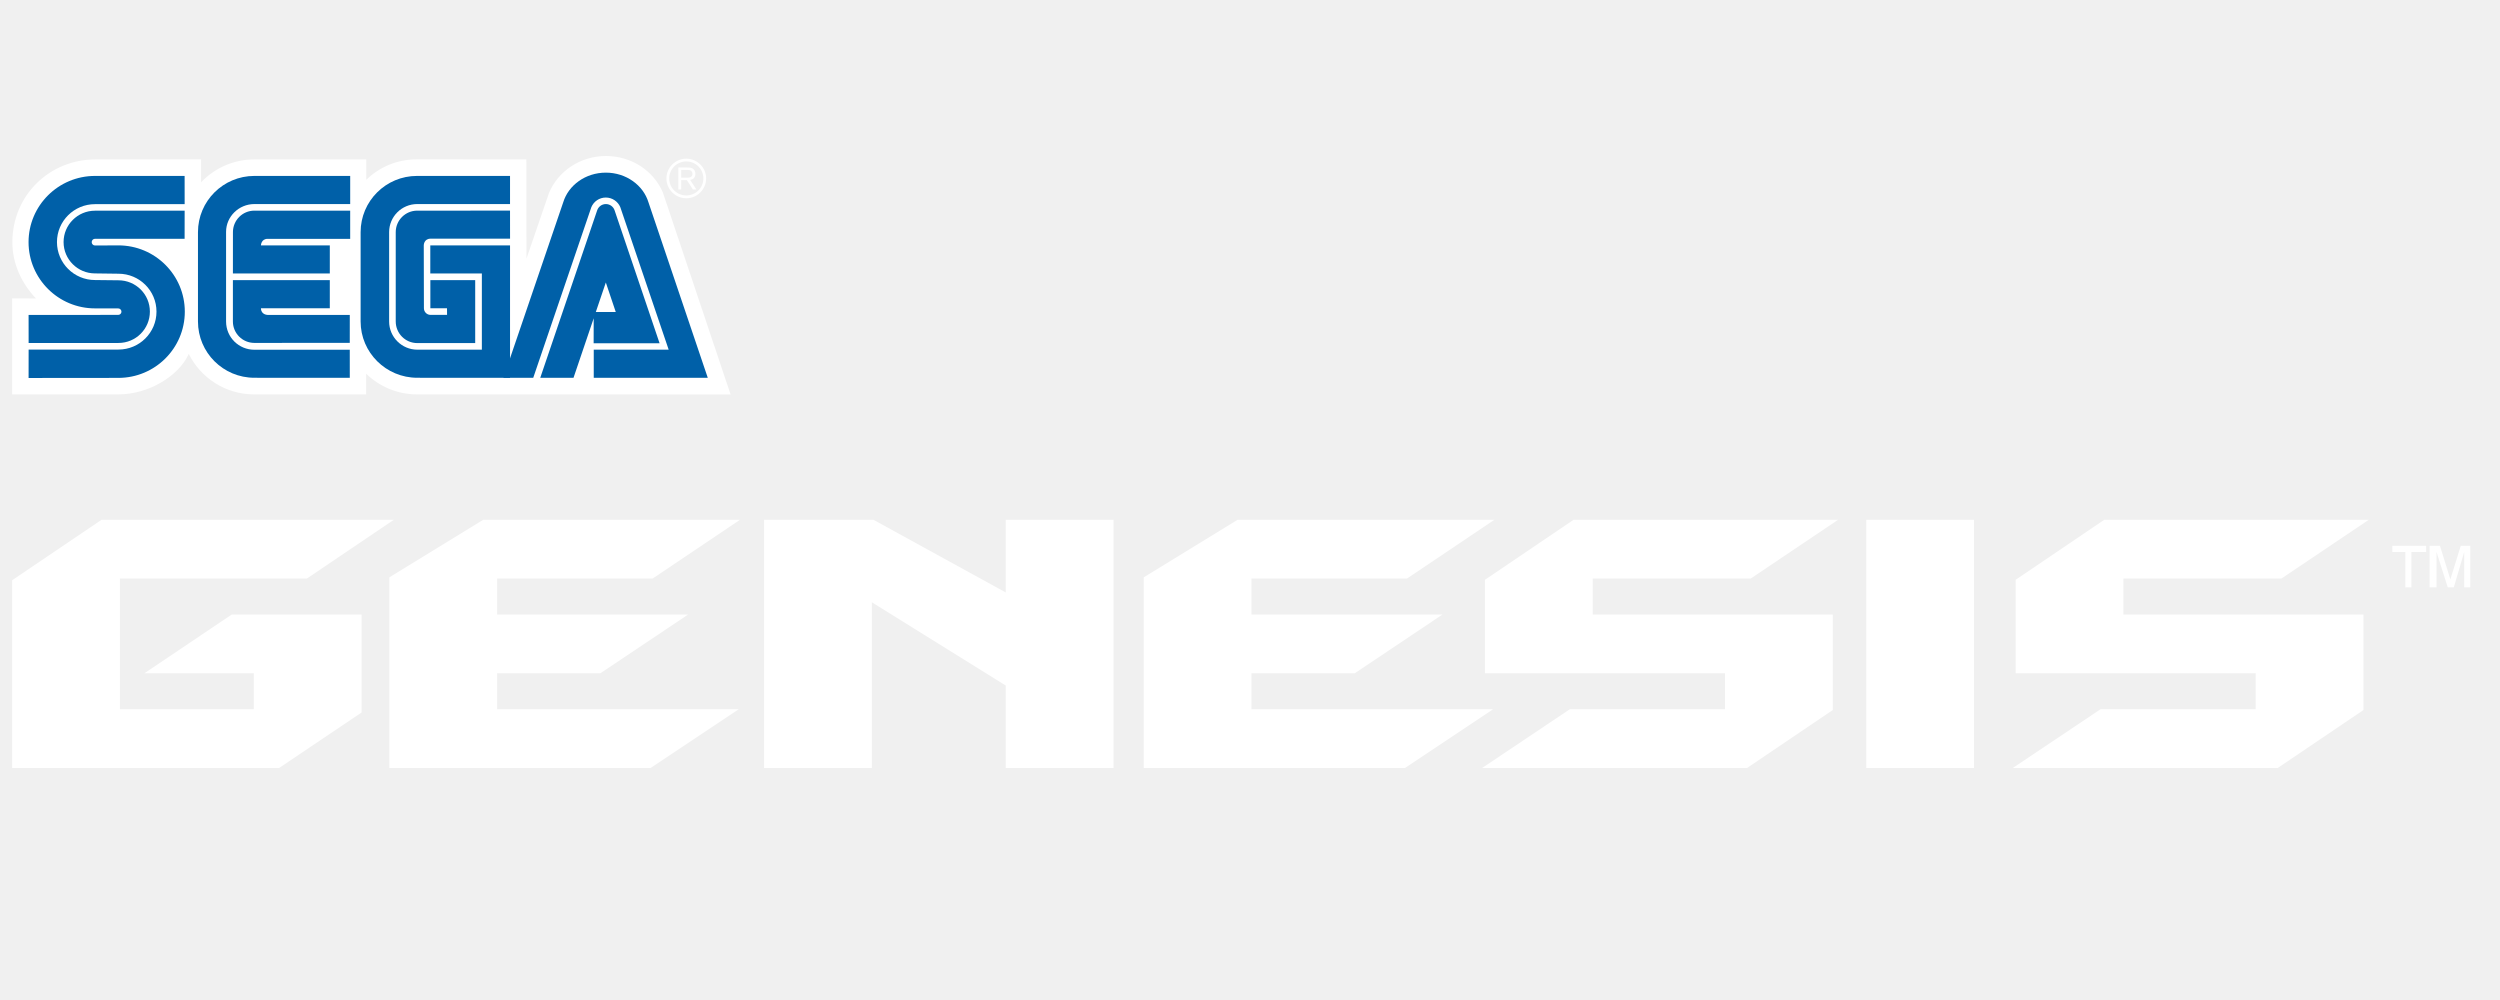
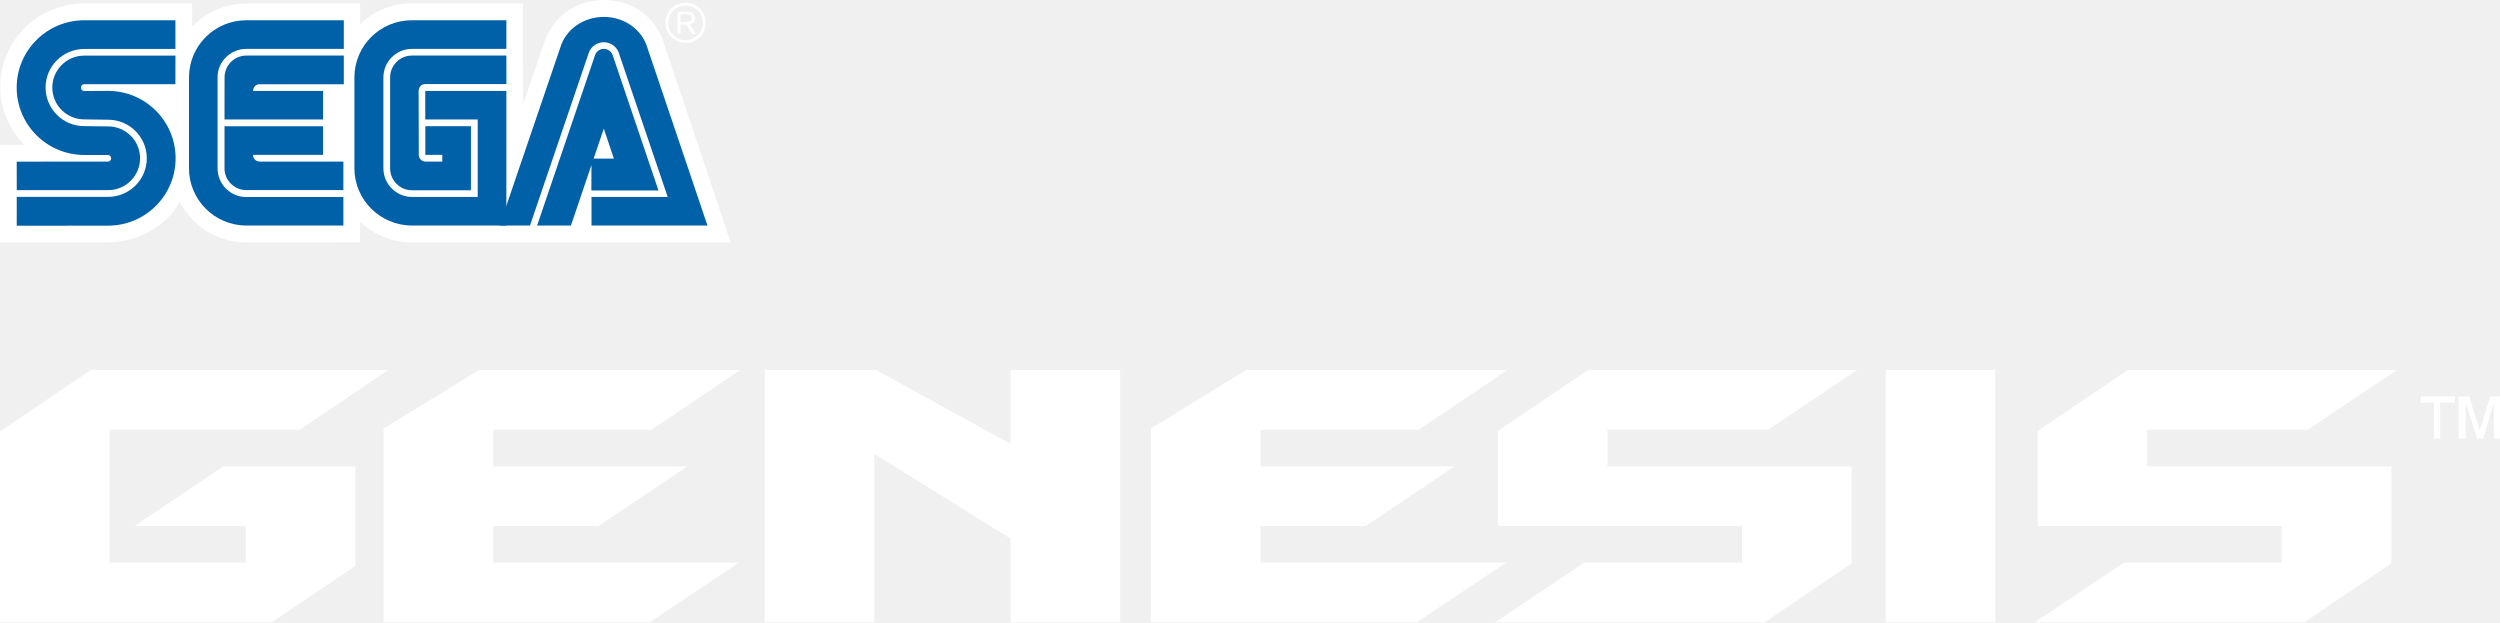
- <svg xmlns="http://www.w3.org/2000/svg" width="500" height="200" viewBox="0 0 500 200" version="1.1" id="svg44" style="fill:none">
+ <svg xmlns="http://www.w3.org/2000/svg" width="491.626" height="122.395" viewBox="0 0 491.626 122.395" version="1.1" id="svg44" style="fill:none">
  <defs id="defs48" />
-   <path d="m 73.222,74.735 c 2.638,2.562 6.235,4.146 10.203,4.146 l 62.689,0.007 -13.539,-40.391 c -1.849,-4.291 -6.187,-7.296 -11.398,-7.296 -5.189,0 -9.592,3.103 -11.373,7.376 l -4.513,13.157 -0.018,-19.854 -21.892,-0.011 c -3.957,0 -7.514,1.544 -10.134,4.098 l 0.008,-4.081 H 50.839 c -4.175,0 -7.972,1.78 -10.628,4.578 v -4.596 l -21.126,0.018 C 9.965,31.881 2.484,39.01 2.473,48.436 c 0,4.364 1.907,8.321 4.72,11.253 l -4.763,-0.008 v 19.2 l 21.285,-0.004 c 5.981,-0.007 11.907,-3.615 13.967,-7.939 l 0.062,-0.178 c 2.38,4.807 7.347,8.12 13.095,8.12 l 22.383,-0.004 v -4.142" id="path2" style="fill:#ffffff;stroke-width:1.039" />
-   <path d="m 5.718,75.596 17.949,-0.018 c 7.344,0 13.295,-5.933 13.295,-13.244 0,-7.325 -5.951,-13.259 -13.295,-13.259 l -4.662,0.025 c -0.367,0 -0.665,-0.301 -0.665,-0.672 0,-0.371 0.298,-0.672 0.665,-0.672 l 17.917,0.004 0.007,-5.621 H 19.002 c -3.466,0 -6.286,2.816 -6.286,6.275 0,3.463 2.82,6.268 6.286,6.268 l 4.684,0.062 c 4.208,0 7.612,3.393 7.612,7.58 0,4.189 -3.404,7.59 -7.612,7.59 H 5.725 l -0.007,5.682" id="path4" style="fill:#0060a8;stroke-width:1.039" />
-   <path d="M 5.725,68.594 H 23.686 c 3.477,0 6.29,-2.805 6.29,-6.271 0,-3.463 -2.812,-6.264 -6.29,-6.264 l -4.684,-0.051 c -4.2,0 -7.609,-3.397 -7.609,-7.594 0,-4.186 3.408,-7.583 7.609,-7.583 l 17.928,-0.004 -0.007,-5.642 H 19.006 c -7.336,0 -13.295,5.926 -13.295,13.244 0,7.318 5.959,13.248 13.295,13.248 l 4.636,0.007 c 0.353,0 0.65,0.287 0.65,0.65 0,0.356 -0.298,0.643 -0.65,0.643 l -17.924,0.014 0.007,5.603" id="path6" style="fill:#0060a8;stroke-width:1.039" />
-   <path d="m 50.879,69.949 c -3.114,0 -5.665,-2.482 -5.665,-5.651 V 46.368 c 0,-3.049 2.551,-5.556 5.665,-5.556 l 19.159,0.003 v -5.631 H 50.879 c -6.235,0 -11.285,5.032 -11.285,11.246 v 17.87 c 0,6.214 5.05,11.253 11.285,11.253 l 19.079,0.007 -0.004,-5.618 -19.076,0.006" id="path8" style="fill:#0060a8;stroke-width:1.039" />
-   <path d="m 46.587,46.43 c 0,-2.376 1.912,-4.302 4.291,-4.302 h 19.159 v 5.639 H 53.531 c -1.322,0 -1.341,1.312 -1.341,1.312 H 65.962 V 54.693 H 46.581 l 0.007,-8.263" id="path10" style="fill:#0060a8;stroke-width:1.039" />
-   <path d="m 50.879,68.583 c -2.373,0 -4.299,-1.915 -4.299,-4.284 V 56.029 H 65.961 V 61.654 H 52.19 c 0.018,1.322 1.34,1.329 1.34,1.329 h 16.427 l -0.004,5.592 -19.075,0.007" id="path12" style="fill:#0060a8;stroke-width:1.039" />
-   <path d="m 83.464,69.935 c -3.103,0 -5.639,-2.529 -5.639,-5.636 V 46.429 c 0,-3.11 2.518,-5.618 5.624,-5.618 H 102.006 V 35.184 H 83.406 c -6.232,0 -11.282,5.032 -11.282,11.246 v 17.87 c 0,6.214 5.094,11.253 11.326,11.253 l 18.557,0.007 V 49.079 H 86.059 v 5.614 H 96.371 V 69.935 H 83.464" id="path14" style="fill:#0060a8;stroke-width:1.039" />
-   <path d="m 79.148,64.299 c 0,2.381 1.926,4.317 4.302,4.317 H 95.04 V 56.022 h -8.968 v 5.632 h 3.328 l 0.011,1.322 h -3.313 c -0.723,0 -1.315,-0.599 -1.315,-1.322 L 84.753,49.075 c 0,0 -0.004,-1.308 1.33,-1.34 h 15.929 l -0.007,-5.61 -18.557,0.004 c -2.376,0 -4.302,1.926 -4.302,4.302 v 17.869" id="path16" style="fill:#0060a8;stroke-width:1.039" />
-   <path d="m 119.443,42.044 c 0.25,-0.716 0.93,-1.231 1.734,-1.231 0.803,0 1.489,0.516 1.733,1.231 l 9.008,26.612 h -13.191 l 0.015,-6.26 h 4.408 l -1.984,-5.897 -6.464,19.057 h -6.649 L 119.443,42.044" id="path18" style="fill:#0060a8;stroke-width:1.039" />
-   <path d="m 133.733,69.935 h -14.984 v 5.62 h 22.803 L 129.693,40.467 c -1.039,-3.423 -4.465,-5.94 -8.521,-5.94 -4.062,0 -7.477,2.507 -8.524,5.926 l -11.969,35.103 h 5.97 L 118.269,41.434 c 0.472,-1.13 1.585,-1.926 2.893,-1.926 1.301,0 2.42,0.796 2.896,1.919 l 9.676,28.508" id="path20" style="fill:#0060a8;stroke-width:1.039" />
-   <path d="m 140.064,38.491 c -0.749,0.745 -1.748,1.159 -2.809,1.159 -1.057,0 -2.053,-0.414 -2.798,-1.159 -0.756,-0.752 -1.169,-1.744 -1.169,-2.805 0,-2.18 1.784,-3.95 3.967,-3.95 1.061,0 2.06,0.414 2.809,1.155 0.747,0.752 1.166,1.74 1.166,2.794 0,1.061 -0.419,2.053 -1.166,2.805 z m -5.219,-5.21 c -0.65,0.643 -0.999,1.501 -0.999,2.405 0,0.912 0.348,1.766 0.999,2.409 0.646,0.643 1.504,0.996 2.409,0.996 1.886,0 3.42,-1.526 3.42,-3.404 0,-0.905 -0.357,-1.762 -1,-2.405 -0.646,-0.643 -1.504,-0.992 -2.42,-0.992 -0.904,0 -1.762,0.349 -2.409,0.992 z" id="path22" style="clip-rule:evenodd;fill:#ffffff;fill-rule:evenodd;stroke-width:1.039" />
-   <path d="M 136.237,37.887 V 36.02 h 1.134 l 1.203,1.867 h 0.694 L 138.032,35.983 c 0.006,-0.001 0.013,-0.003 0.022,-0.004 0.242,-0.049 1.025,-0.206 1.025,-1.198 0,-0.407 -0.138,-0.774 -0.469,-1.018 -0.336,-0.254 -0.689,-0.258 -1.286,-0.265 -0.01,-1.04e-4 -0.02,-2.19e-4 -0.03,-3.43e-4 h -1.631 v 4.389 z m 1.166,-2.351 h -1.166 v -1.551 h 1.134 c 0.011,0 0.024,-1.1e-5 0.035,-2.1e-5 0.322,-2.39e-4 0.601,-4.47e-4 0.822,0.185 0.25,0.204 0.262,0.498 0.262,0.614 0,0.319 -0.146,0.61 -0.552,0.708 -0.175,0.044 -0.349,0.044 -0.535,0.044 z" id="path24" style="clip-rule:evenodd;fill:#ffffff;fill-rule:evenodd;stroke-width:1.039" />
-   <path d="m 318.548,122.9 h 48.006 v 19.105 l -17.141,11.592 h -52.99 l 17.554,-11.758 h 31.021 v -7.183 h -48.006 v -18.699 l 17.72,-11.998 h 52.904 l -17.475,11.753 h -31.594 z" id="path26" style="clip-rule:evenodd;fill:#ffffff;fill-rule:evenodd;stroke-width:1.039" />
-   <path d="m 373.252,103.958 h 21.553 v 49.639 h -21.553 z" id="path28" style="clip-rule:evenodd;fill:#ffffff;fill-rule:evenodd;stroke-width:1.039" />
-   <path d="m 424.684,122.9 h 48.007 v 19.105 l -17.149,11.592 h -52.983 l 17.554,-11.758 h 31.025 v -7.183 h -48.007 v -18.699 l 17.715,-11.998 h 52.908 l -17.476,11.753 h -31.594 z" id="path30" style="clip-rule:evenodd;fill:#ffffff;fill-rule:evenodd;stroke-width:1.039" />
-   <path d="m 250.298,141.838 v -7.183 h 20.649 L 288.501,122.9 H 250.298 v -7.188 h 31.1 l 17.475,-11.753 h -51.354 l -18.777,11.514 v 38.125 h 52.254 l 17.632,-11.758 z" id="path32" style="clip-rule:evenodd;fill:#ffffff;fill-rule:evenodd;stroke-width:1.039" />
-   <path d="m 99.421,141.838 v -7.183 h 20.656 L 137.628,122.9 H 99.421 v -7.188 h 31.103 l 17.473,-11.753 H 96.643 L 77.868,115.472 v 38.125 h 52.25 l 17.636,-11.758 z" id="path34" style="clip-rule:evenodd;fill:#ffffff;fill-rule:evenodd;stroke-width:1.039" />
-   <path d="m 201.146,137.106 -26.779,-16.657 v 33.148 h -21.555 v -49.639 h 21.879 l 26.454,14.531 v -14.531 h 21.556 v 49.639 h -21.556 z" id="path36" style="clip-rule:evenodd;fill:#ffffff;fill-rule:evenodd;stroke-width:1.039" />
-   <path d="m 23.982,115.711 v 26.127 h 26.778 v -7.183 H 28.88 L 46.352,122.9 h 25.963 v 19.596 l -16.494,11.102 H 2.43 V 116.045 L 20.308,103.958 h 58.457 l -17.39,11.753 z" id="path38" style="clip-rule:evenodd;fill:#ffffff;fill-rule:evenodd;stroke-width:1.039" />
-   <path d="m 481.064,117.47 v -7.077 h -2.598 v -1.238 h 6.756 v 1.238 h -2.945 v 7.077 z" id="path40" style="fill:#ffffff;stroke-width:1.039" />
-   <path d="m 485.914,117.47 v -8.315 h 2.079 l 2.079,6.723 2.079,-6.723 h 1.905 v 8.315 h -1.213 v -7.077 l -2.079,7.077 h -1.212 L 487.3,110.393 v 7.077 z" id="path42" style="fill:#ffffff;stroke-width:1.039" />
+   <path d="m 70.792,43.533 c 2.638,2.562 6.235,4.146 10.203,4.146 L 143.684,47.686 130.145,7.296 C 128.296,3.005 123.957,0 118.747,0 c -5.189,0 -9.592,3.103 -11.373,7.376 l -4.513,13.157 -0.018,-19.854 -21.892,-0.011 c -3.957,0 -7.514,1.544 -10.134,4.098 l 0.008,-4.081 H 48.41 c -4.175,0 -7.972,1.78 -10.628,4.578 V 0.669 l -21.126,0.018 C 7.536,0.679 0.055,7.808 0.044,17.234 c 0,4.364 1.907,8.321 4.72,11.253 L 0,28.479 V 47.679 l 21.285,-0.004 c 5.981,-0.007 11.907,-3.615 13.967,-7.939 l 0.062,-0.178 c 2.38,4.807 7.347,8.12 13.095,8.12 l 22.383,-0.004 v -4.142" id="path2" style="fill:#ffffff;stroke-width:1.039" />
+   <path d="M 3.288,44.394 21.238,44.376 c 7.344,0 13.295,-5.933 13.295,-13.244 0,-7.325 -5.951,-13.259 -13.295,-13.259 l -4.662,0.025 c -0.367,0 -0.665,-0.301 -0.665,-0.672 0,-0.371 0.298,-0.672 0.665,-0.672 l 17.917,0.004 0.007,-5.621 h -17.928 c -3.466,0 -6.286,2.816 -6.286,6.275 0,3.463 2.82,6.268 6.286,6.268 l 4.684,0.062 c 4.208,0 7.612,3.393 7.612,7.58 0,4.189 -3.404,7.59 -7.612,7.59 H 3.296 l -0.007,5.682" id="path4" style="fill:#0060a8;stroke-width:1.039" />
+   <path d="M 3.296,37.392 H 21.256 c 3.477,0 6.29,-2.805 6.29,-6.271 0,-3.463 -2.812,-6.264 -6.29,-6.264 l -4.684,-0.051 c -4.2,0 -7.609,-3.397 -7.609,-7.594 0,-4.186 3.408,-7.583 7.609,-7.583 l 17.928,-0.004 -0.007,-5.642 H 16.576 c -7.336,0 -13.295,5.926 -13.295,13.244 0,7.318 5.959,13.248 13.295,13.248 l 4.636,0.007 c 0.353,0 0.65,0.287 0.65,0.65 0,0.356 -0.298,0.643 -0.65,0.643 l -17.924,0.014 0.007,5.603" id="path6" style="fill:#0060a8;stroke-width:1.039" />
+   <path d="m 48.449,38.748 c -3.114,0 -5.665,-2.482 -5.665,-5.651 V 15.166 c 0,-3.049 2.551,-5.556 5.665,-5.556 l 19.159,0.003 V 3.982 H 48.449 c -6.235,0 -11.285,5.032 -11.285,11.246 V 33.098 c 0,6.214 5.05,11.253 11.285,11.253 l 19.079,0.007 -0.004,-5.618 -19.076,0.006" id="path8" style="fill:#0060a8;stroke-width:1.039" />
+   <path d="m 44.158,15.228 c 0,-2.376 1.912,-4.302 4.291,-4.302 h 19.159 v 5.639 H 51.102 c -1.322,0 -1.341,1.312 -1.341,1.312 h 13.771 v 5.614 H 44.151 l 0.007,-8.263" id="path10" style="fill:#0060a8;stroke-width:1.039" />
+   <path d="m 48.449,37.382 c -2.373,0 -4.299,-1.915 -4.299,-4.284 V 24.828 h 19.381 v 5.625 H 49.761 c 0.018,1.322 1.34,1.329 1.34,1.329 H 67.528 l -0.004,5.592 -19.075,0.007" id="path12" style="fill:#0060a8;stroke-width:1.039" />
+   <path d="m 81.035,38.733 c -3.103,0 -5.639,-2.529 -5.639,-5.636 V 15.228 c 0,-3.11 2.518,-5.618 5.624,-5.618 H 99.577 V 3.982 H 80.977 c -6.232,0 -11.282,5.032 -11.282,11.246 v 17.87 c 0,6.214 5.094,11.253 11.326,11.253 l 18.557,0.007 V 17.877 H 83.629 v 5.614 h 10.312 v 15.242 h -12.906" id="path14" style="fill:#0060a8;stroke-width:1.039" />
+   <path d="m 76.718,33.097 c 0,2.381 1.926,4.317 4.302,4.317 H 92.611 V 24.82 h -8.968 v 5.632 h 3.328 l 0.011,1.322 h -3.313 c -0.723,0 -1.315,-0.599 -1.315,-1.322 l -0.03,-12.58 c 0,0 -0.004,-1.308 1.33,-1.34 h 15.929 l -0.007,-5.61 -18.557,0.004 c -2.376,0 -4.302,1.926 -4.302,4.302 V 33.097" id="path16" style="fill:#0060a8;stroke-width:1.039" />
+   <path d="m 117.013,10.842 c 0.25,-0.716 0.93,-1.231 1.734,-1.231 0.803,0 1.489,0.516 1.733,1.231 l 9.008,26.612 h -13.191 l 0.015,-6.26 h 4.408 l -1.984,-5.897 -6.464,19.057 h -6.649 l 11.391,-33.511" id="path18" style="fill:#0060a8;stroke-width:1.039" />
+   <path d="m 131.304,38.733 h -14.984 v 5.62 H 139.123 L 127.264,9.265 c -1.039,-3.423 -4.465,-5.94 -8.521,-5.94 -4.062,0 -7.477,2.507 -8.524,5.926 L 98.25,44.354 h 5.97 l 11.62,-34.122 c 0.472,-1.13 1.585,-1.926 2.893,-1.926 1.301,0 2.42,0.796 2.896,1.919 l 9.676,28.508" id="path20" style="fill:#0060a8;stroke-width:1.039" />
+   <path d="m 137.635,7.289 c -0.749,0.745 -1.748,1.159 -2.809,1.159 -1.057,0 -2.053,-0.414 -2.798,-1.159 -0.756,-0.752 -1.169,-1.744 -1.169,-2.805 0,-2.18 1.784,-3.95 3.967,-3.95 1.061,0 2.06,0.414 2.809,1.155 0.747,0.752 1.166,1.74 1.166,2.794 0,1.061 -0.419,2.053 -1.166,2.805 z M 132.416,2.079 c -0.65,0.643 -0.999,1.501 -0.999,2.405 0,0.912 0.348,1.766 0.999,2.409 0.646,0.643 1.504,0.996 2.409,0.996 1.886,0 3.42,-1.526 3.42,-3.404 0,-0.905 -0.357,-1.762 -1,-2.405 -0.646,-0.643 -1.504,-0.992 -2.42,-0.992 -0.904,0 -1.762,0.349 -2.409,0.992 z" id="path22" style="clip-rule:evenodd;fill:#ffffff;fill-rule:evenodd;stroke-width:1.039" />
+   <path d="M 133.808,6.686 V 4.818 h 1.134 l 1.203,1.867 h 0.694 l -1.236,-1.904 c 0.006,-0.001 0.013,-0.003 0.022,-0.004 0.242,-0.049 1.025,-0.206 1.025,-1.198 0,-0.407 -0.138,-0.774 -0.469,-1.018 -0.336,-0.254 -0.689,-0.258 -1.286,-0.265 -0.01,-1.04e-4 -0.02,-2.19e-4 -0.03,-3.43e-4 h -1.631 v 4.389 z m 1.166,-2.351 h -1.166 V 2.784 h 1.134 c 0.011,0 0.024,-1.1e-5 0.035,-2.1e-5 0.322,-2.39e-4 0.601,-4.47e-4 0.822,0.185 0.25,0.204 0.262,0.498 0.262,0.614 0,0.319 -0.146,0.61 -0.552,0.708 -0.175,0.044 -0.349,0.044 -0.535,0.044 z" id="path24" style="clip-rule:evenodd;fill:#ffffff;fill-rule:evenodd;stroke-width:1.039" />
+   <path d="m 316.119,91.698 h 48.006 V 110.803 l -17.141,11.592 h -52.99 l 17.554,-11.758 h 31.021 v -7.183 H 294.563 V 84.755 l 17.72,-11.998 h 52.904 l -17.475,11.753 h -31.594 z" id="path26" style="clip-rule:evenodd;fill:#ffffff;fill-rule:evenodd;stroke-width:1.039" />
+   <path d="m 370.822,72.757 h 21.553 v 49.639 h -21.553 z" id="path28" style="clip-rule:evenodd;fill:#ffffff;fill-rule:evenodd;stroke-width:1.039" />
+   <path d="m 422.254,91.698 h 48.007 V 110.803 l -17.149,11.592 h -52.983 l 17.554,-11.758 h 31.025 v -7.183 H 400.702 V 84.755 l 17.715,-11.998 h 52.908 l -17.476,11.753 H 422.254 Z" id="path30" style="clip-rule:evenodd;fill:#ffffff;fill-rule:evenodd;stroke-width:1.039" />
+   <path d="m 247.868,110.637 v -7.183 h 20.649 L 286.072,91.698 h -38.203 v -7.188 h 31.1 l 17.475,-11.753 h -51.354 l -18.777,11.514 V 122.395 h 52.254 l 17.632,-11.758 z" id="path32" style="clip-rule:evenodd;fill:#ffffff;fill-rule:evenodd;stroke-width:1.039" />
+   <path d="m 96.991,110.637 v -7.183 H 117.647 L 135.198,91.698 H 96.991 v -7.188 h 31.103 l 17.473,-11.753 H 94.213 L 75.438,84.271 V 122.395 h 52.25 l 17.636,-11.758 z" id="path34" style="clip-rule:evenodd;fill:#ffffff;fill-rule:evenodd;stroke-width:1.039" />
+   <path d="M 198.717,105.904 171.938,89.247 V 122.395 H 150.384 V 72.757 h 21.879 l 26.454,14.531 v -14.531 h 21.556 v 49.639 h -21.556 z" id="path36" style="clip-rule:evenodd;fill:#ffffff;fill-rule:evenodd;stroke-width:1.039" />
+   <path d="m 21.552,84.51 v 26.127 h 26.778 v -7.183 H 26.451 L 43.923,91.698 H 69.886 V 111.294 L 53.392,122.395 H 0 V 84.843 l 17.878,-12.086 h 58.457 l -17.39,11.753 z" id="path38" style="clip-rule:evenodd;fill:#ffffff;fill-rule:evenodd;stroke-width:1.039" />
+   <path d="m 478.634,86.268 v -7.077 h -2.598 v -1.238 h 6.756 v 1.238 h -2.945 v 7.077 z" id="path40" style="fill:#ffffff;stroke-width:1.039" />
+   <path d="m 483.485,86.268 v -8.315 h 2.079 l 2.079,6.723 2.079,-6.723 h 1.905 v 8.315 h -1.213 v -7.077 l -2.079,7.077 h -1.212 l -2.252,-7.077 v 7.077 z" id="path42" style="fill:#ffffff;stroke-width:1.039" />
</svg>
